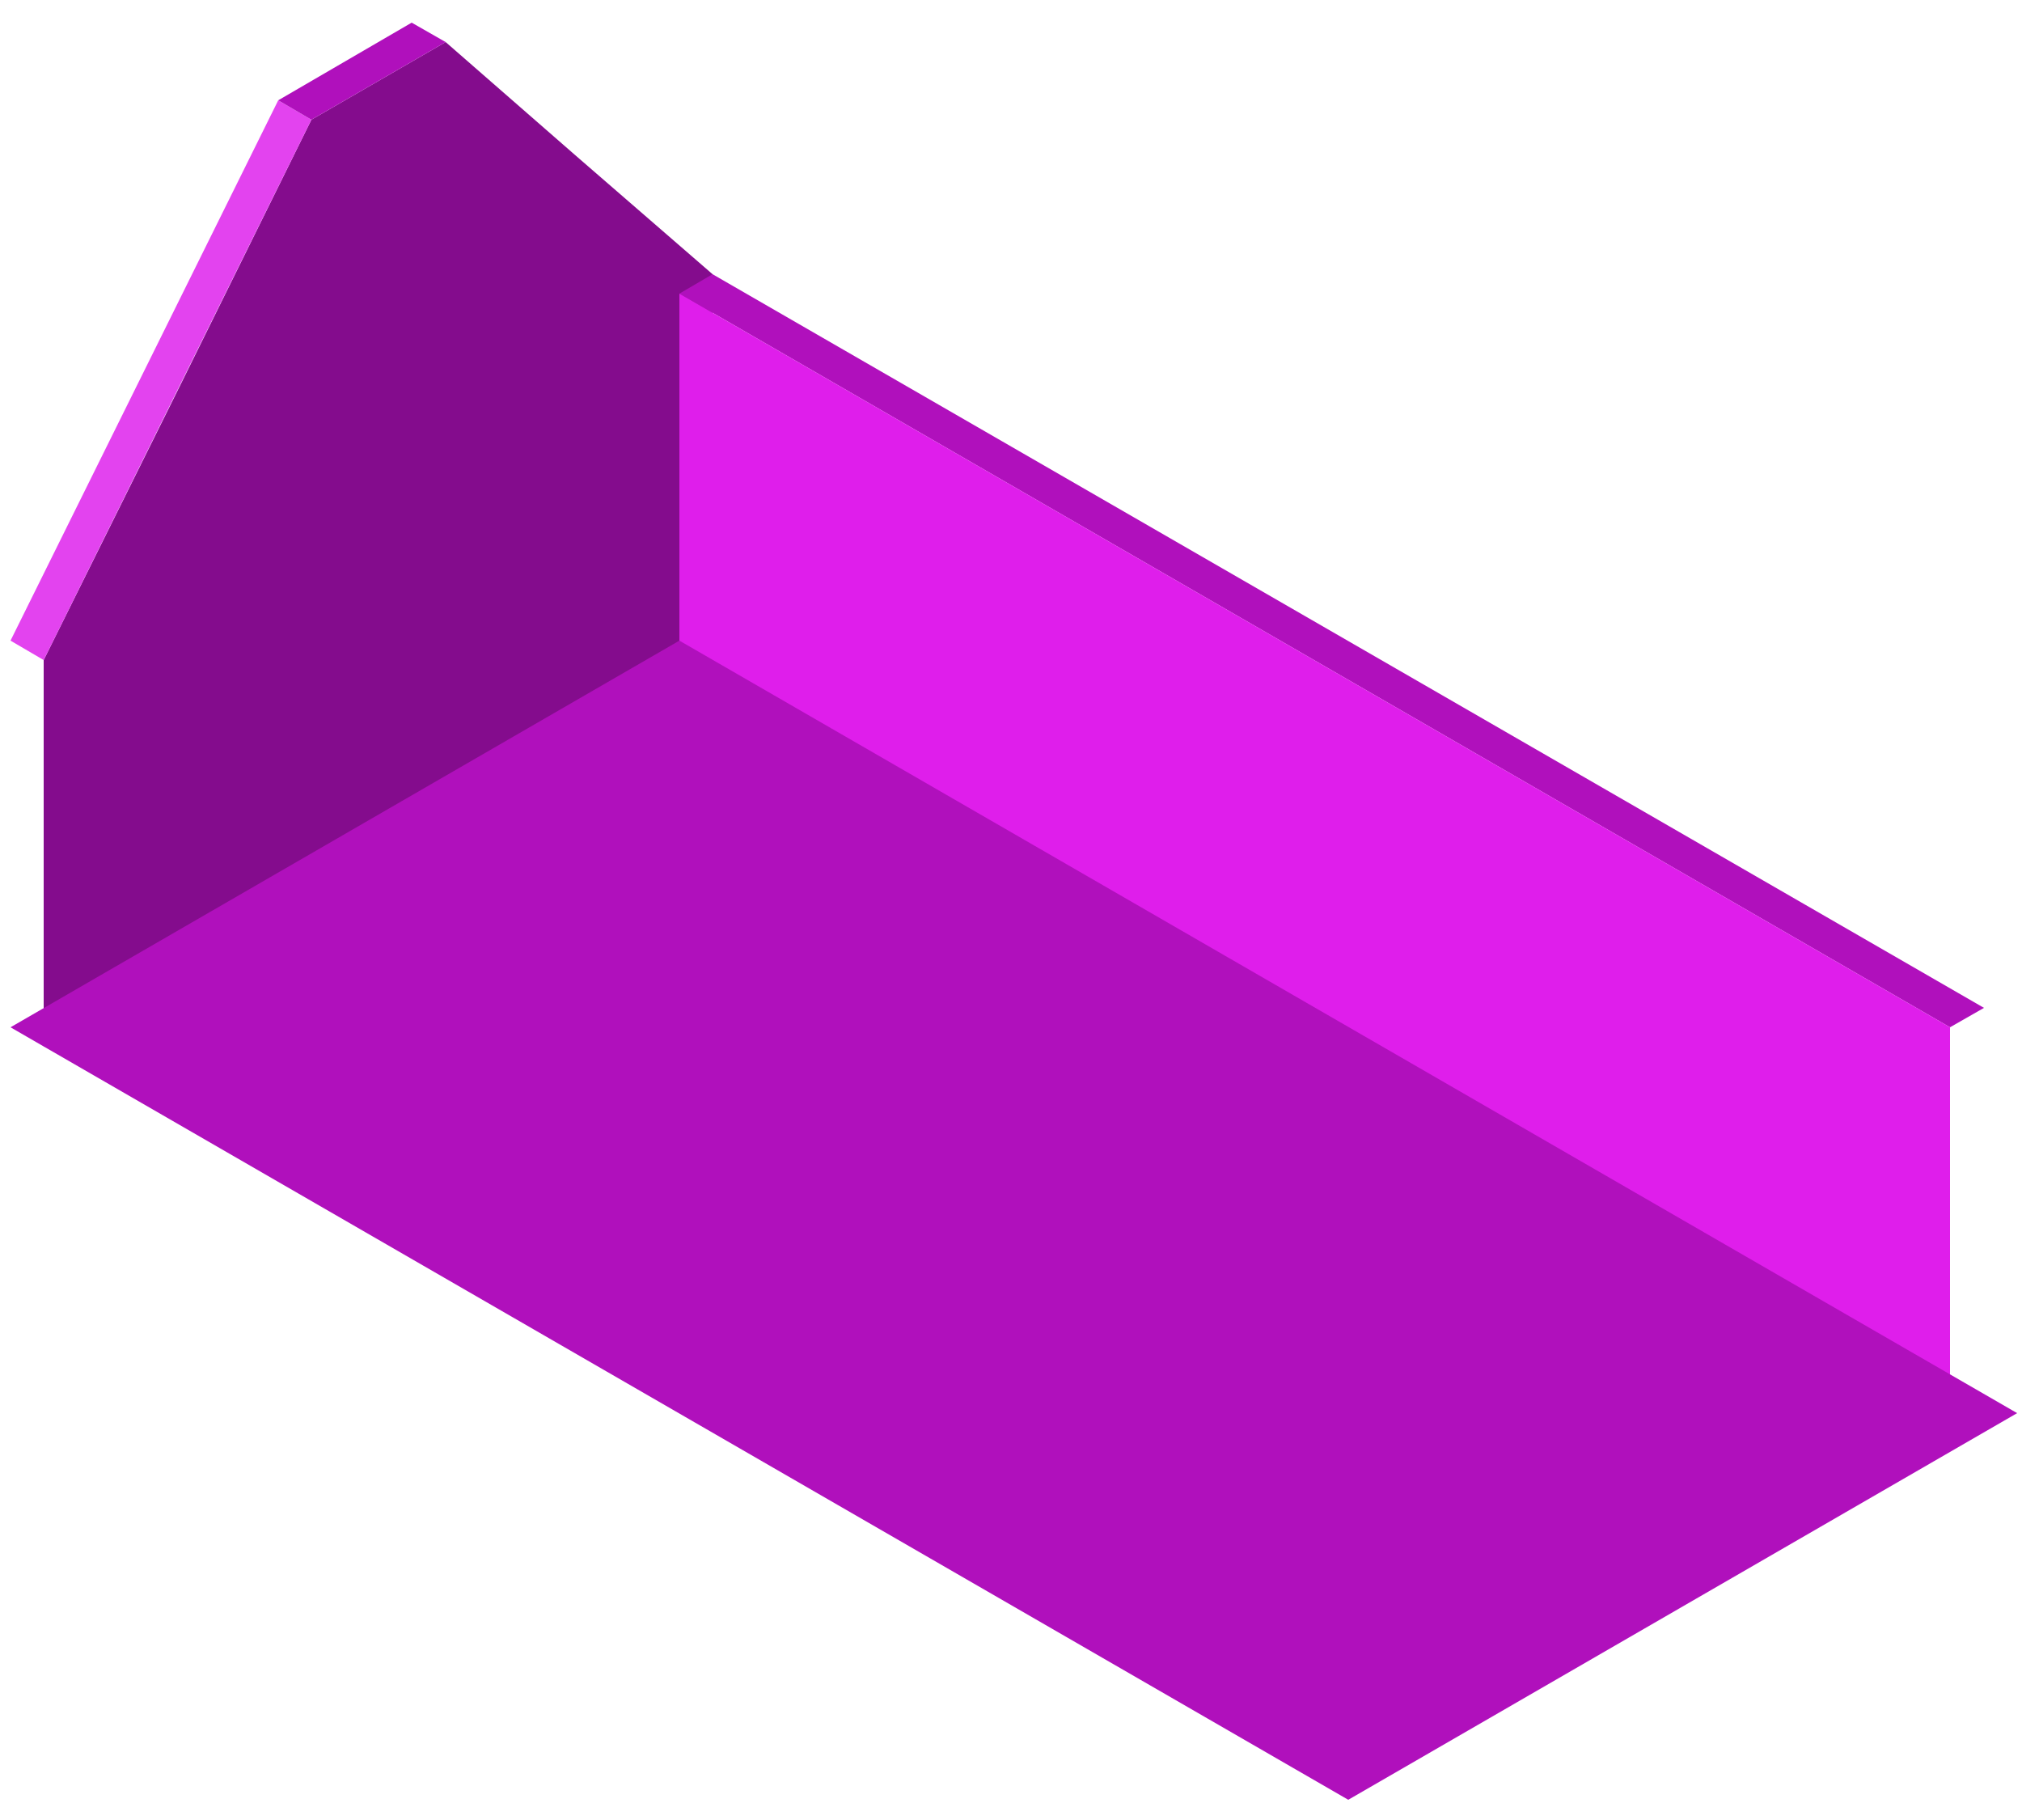
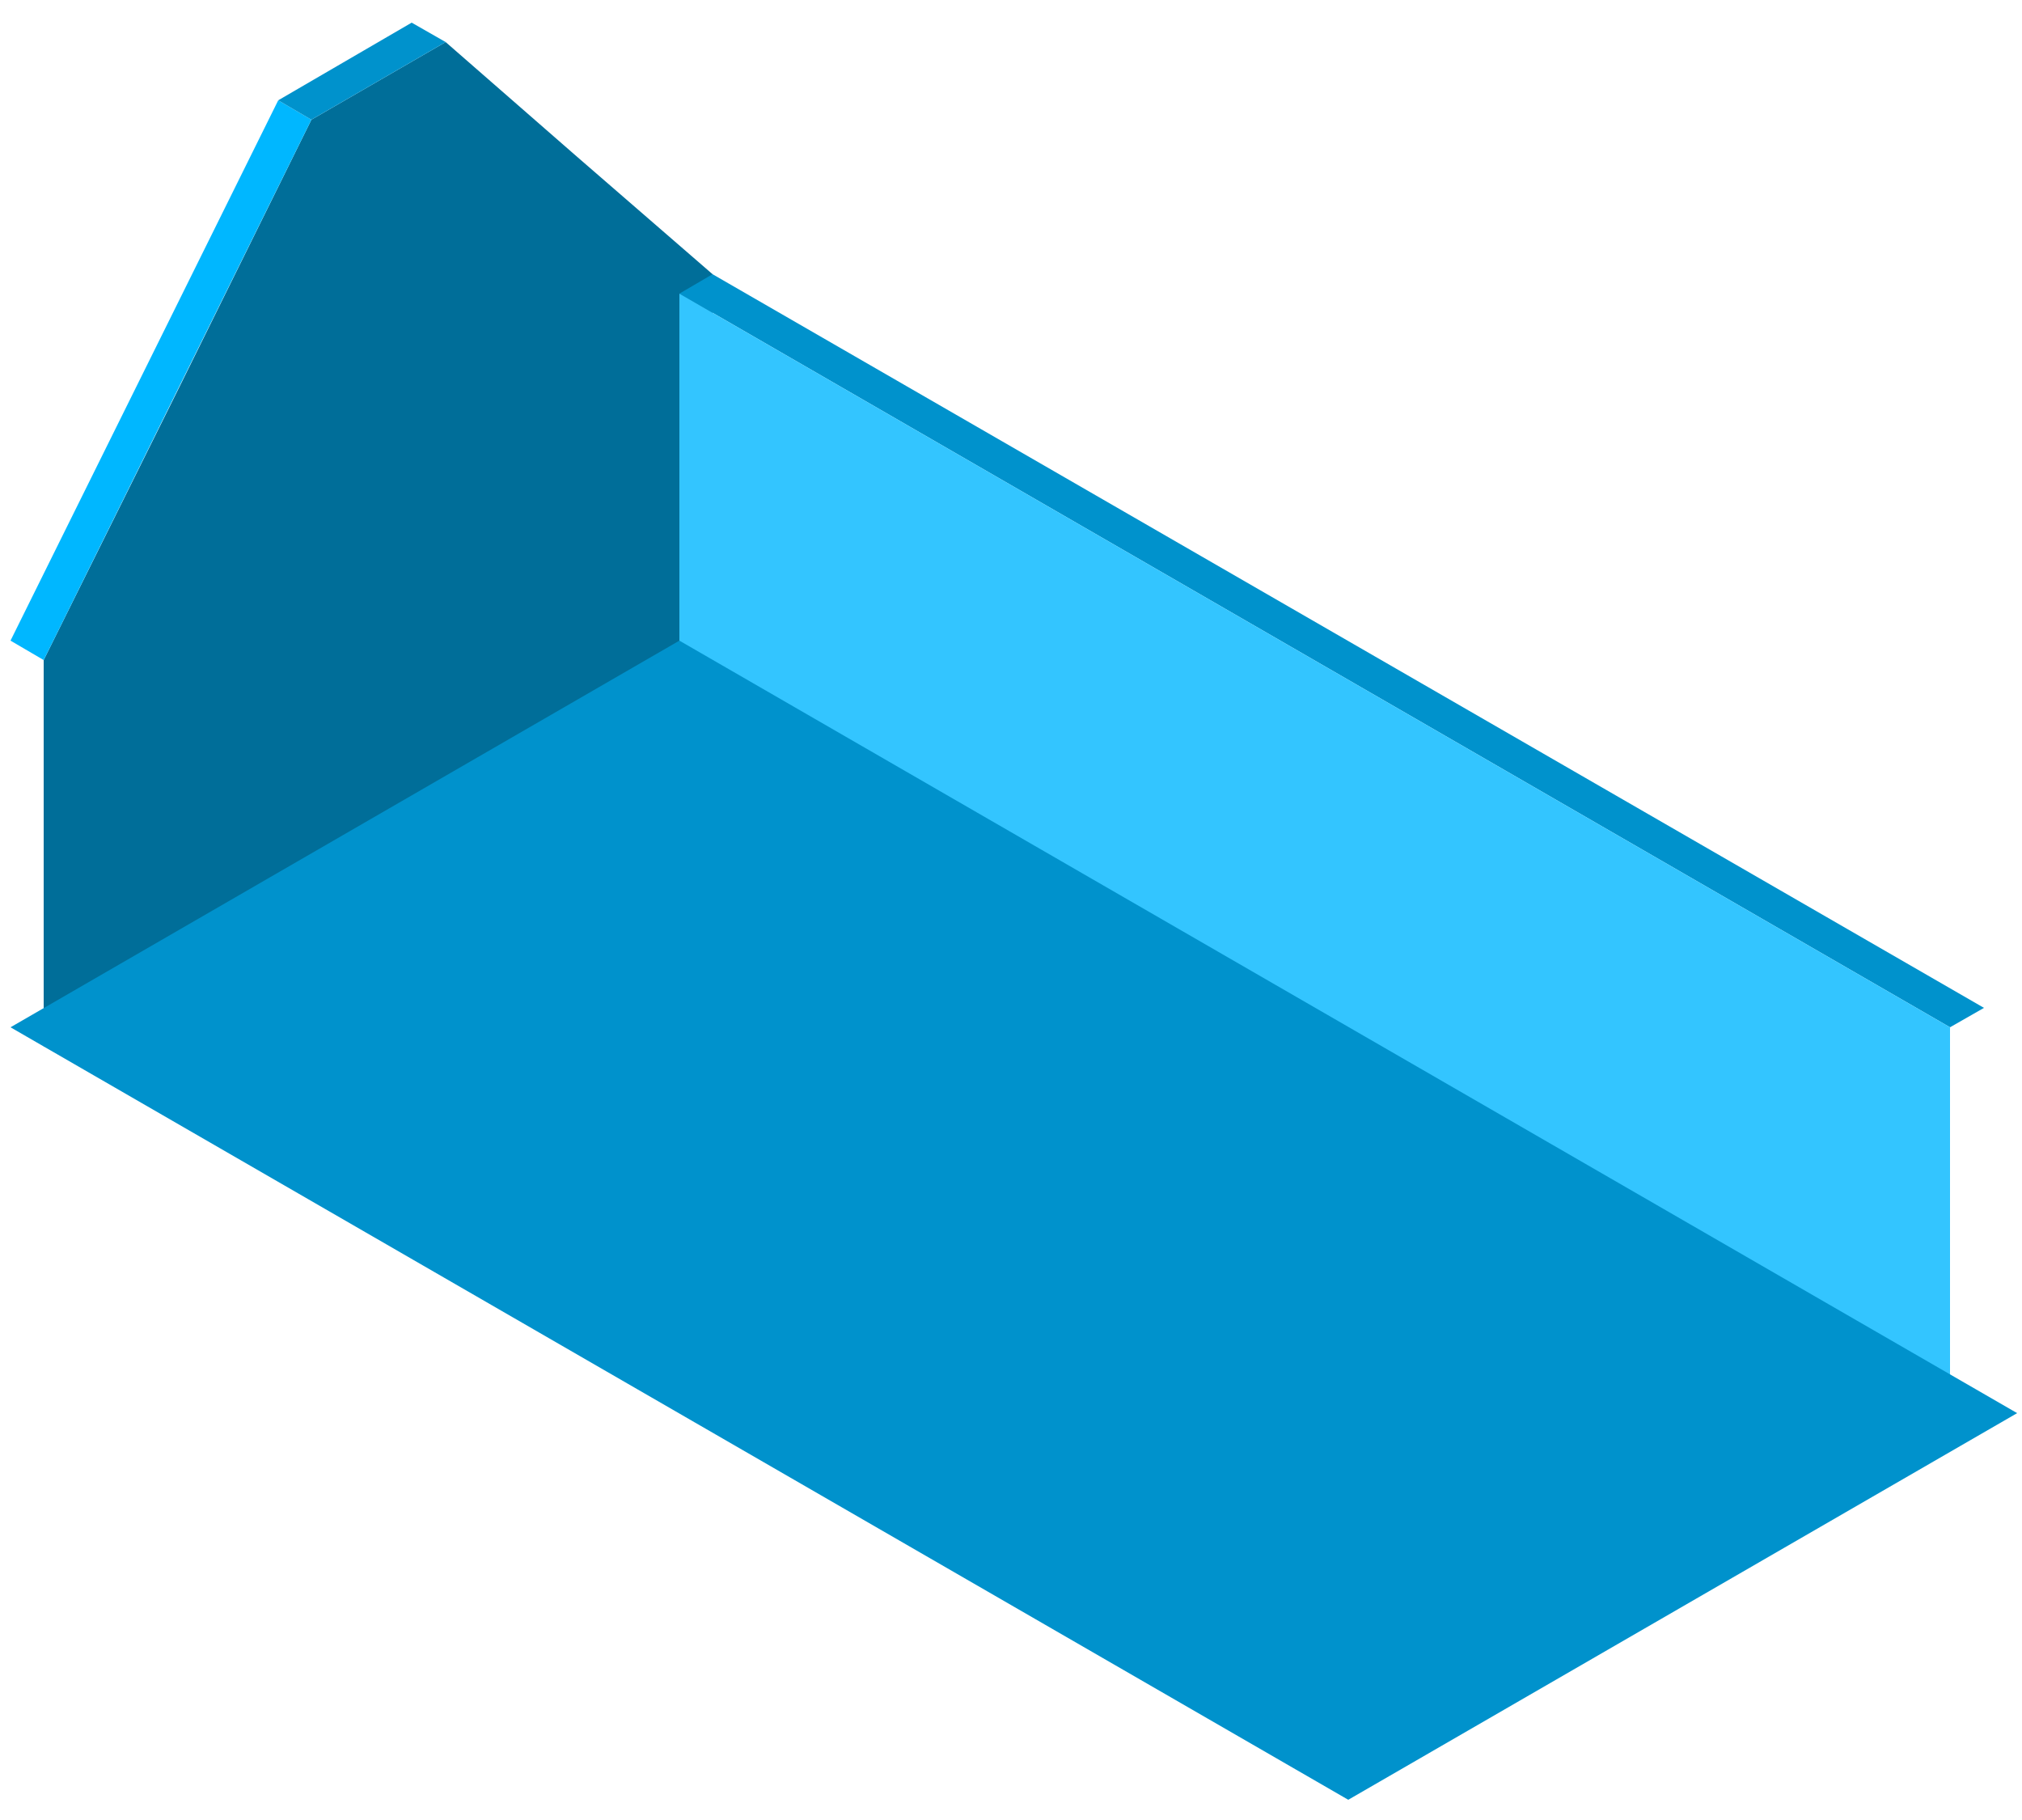
<svg xmlns="http://www.w3.org/2000/svg" version="1.1" id="Layer_1" x="0px" y="0px" viewBox="0 0 250 225" style="enable-background:new 0 0 250 225;" xml:space="preserve">
  <style type="text/css">
- 	.st0{fill:#840c8d;}     
- 	.st1{fill:#b010bc;}		
- 	.st2{fill:#df1eeb;}		
- 	.st3{fill:#e343ef;}		
+ 	.st0{ fill:#006e99; } 
+ 	.st1{ fill:#0092cc; } 
+ 	.st2{ fill:#33c5ff; } 
+ 	.st3{ fill:#00b7ff; } 
</style>
  <g id="Back">
    <polygon class="st0" points="88.1,81.6 67.5,93.6 46.8,105.5 26.1,117.4 5.4,129.4 5.4,105.5 5.4,81.6 22,48.2 38.5,14.8 46.8,10   55.1,5.2 71.6,19.6 88.1,33.9 88.1,57.8  " />
    <polygon class="st1" points="245.3,124.6 88.1,33.9 84,36.3 241.1,127  " />
    <polygon class="st2" points="241.1,174.7 84,84 84,36.3 241.1,127  " />
    <polygon class="st3" points="38.5,14.8 34.4,12.4 1.3,79.2 5.4,81.6  " />
    <polygon class="st1" points="38.5,14.8 34.4,12.4 50.9,2.8 55.1,5.2  " />
    <g id="Bottom">
      <polygon class="st1" points="166.7,222.5 1.3,127 84,79.2 249.4,174.7   " />
    </g>
  </g>
</svg>
